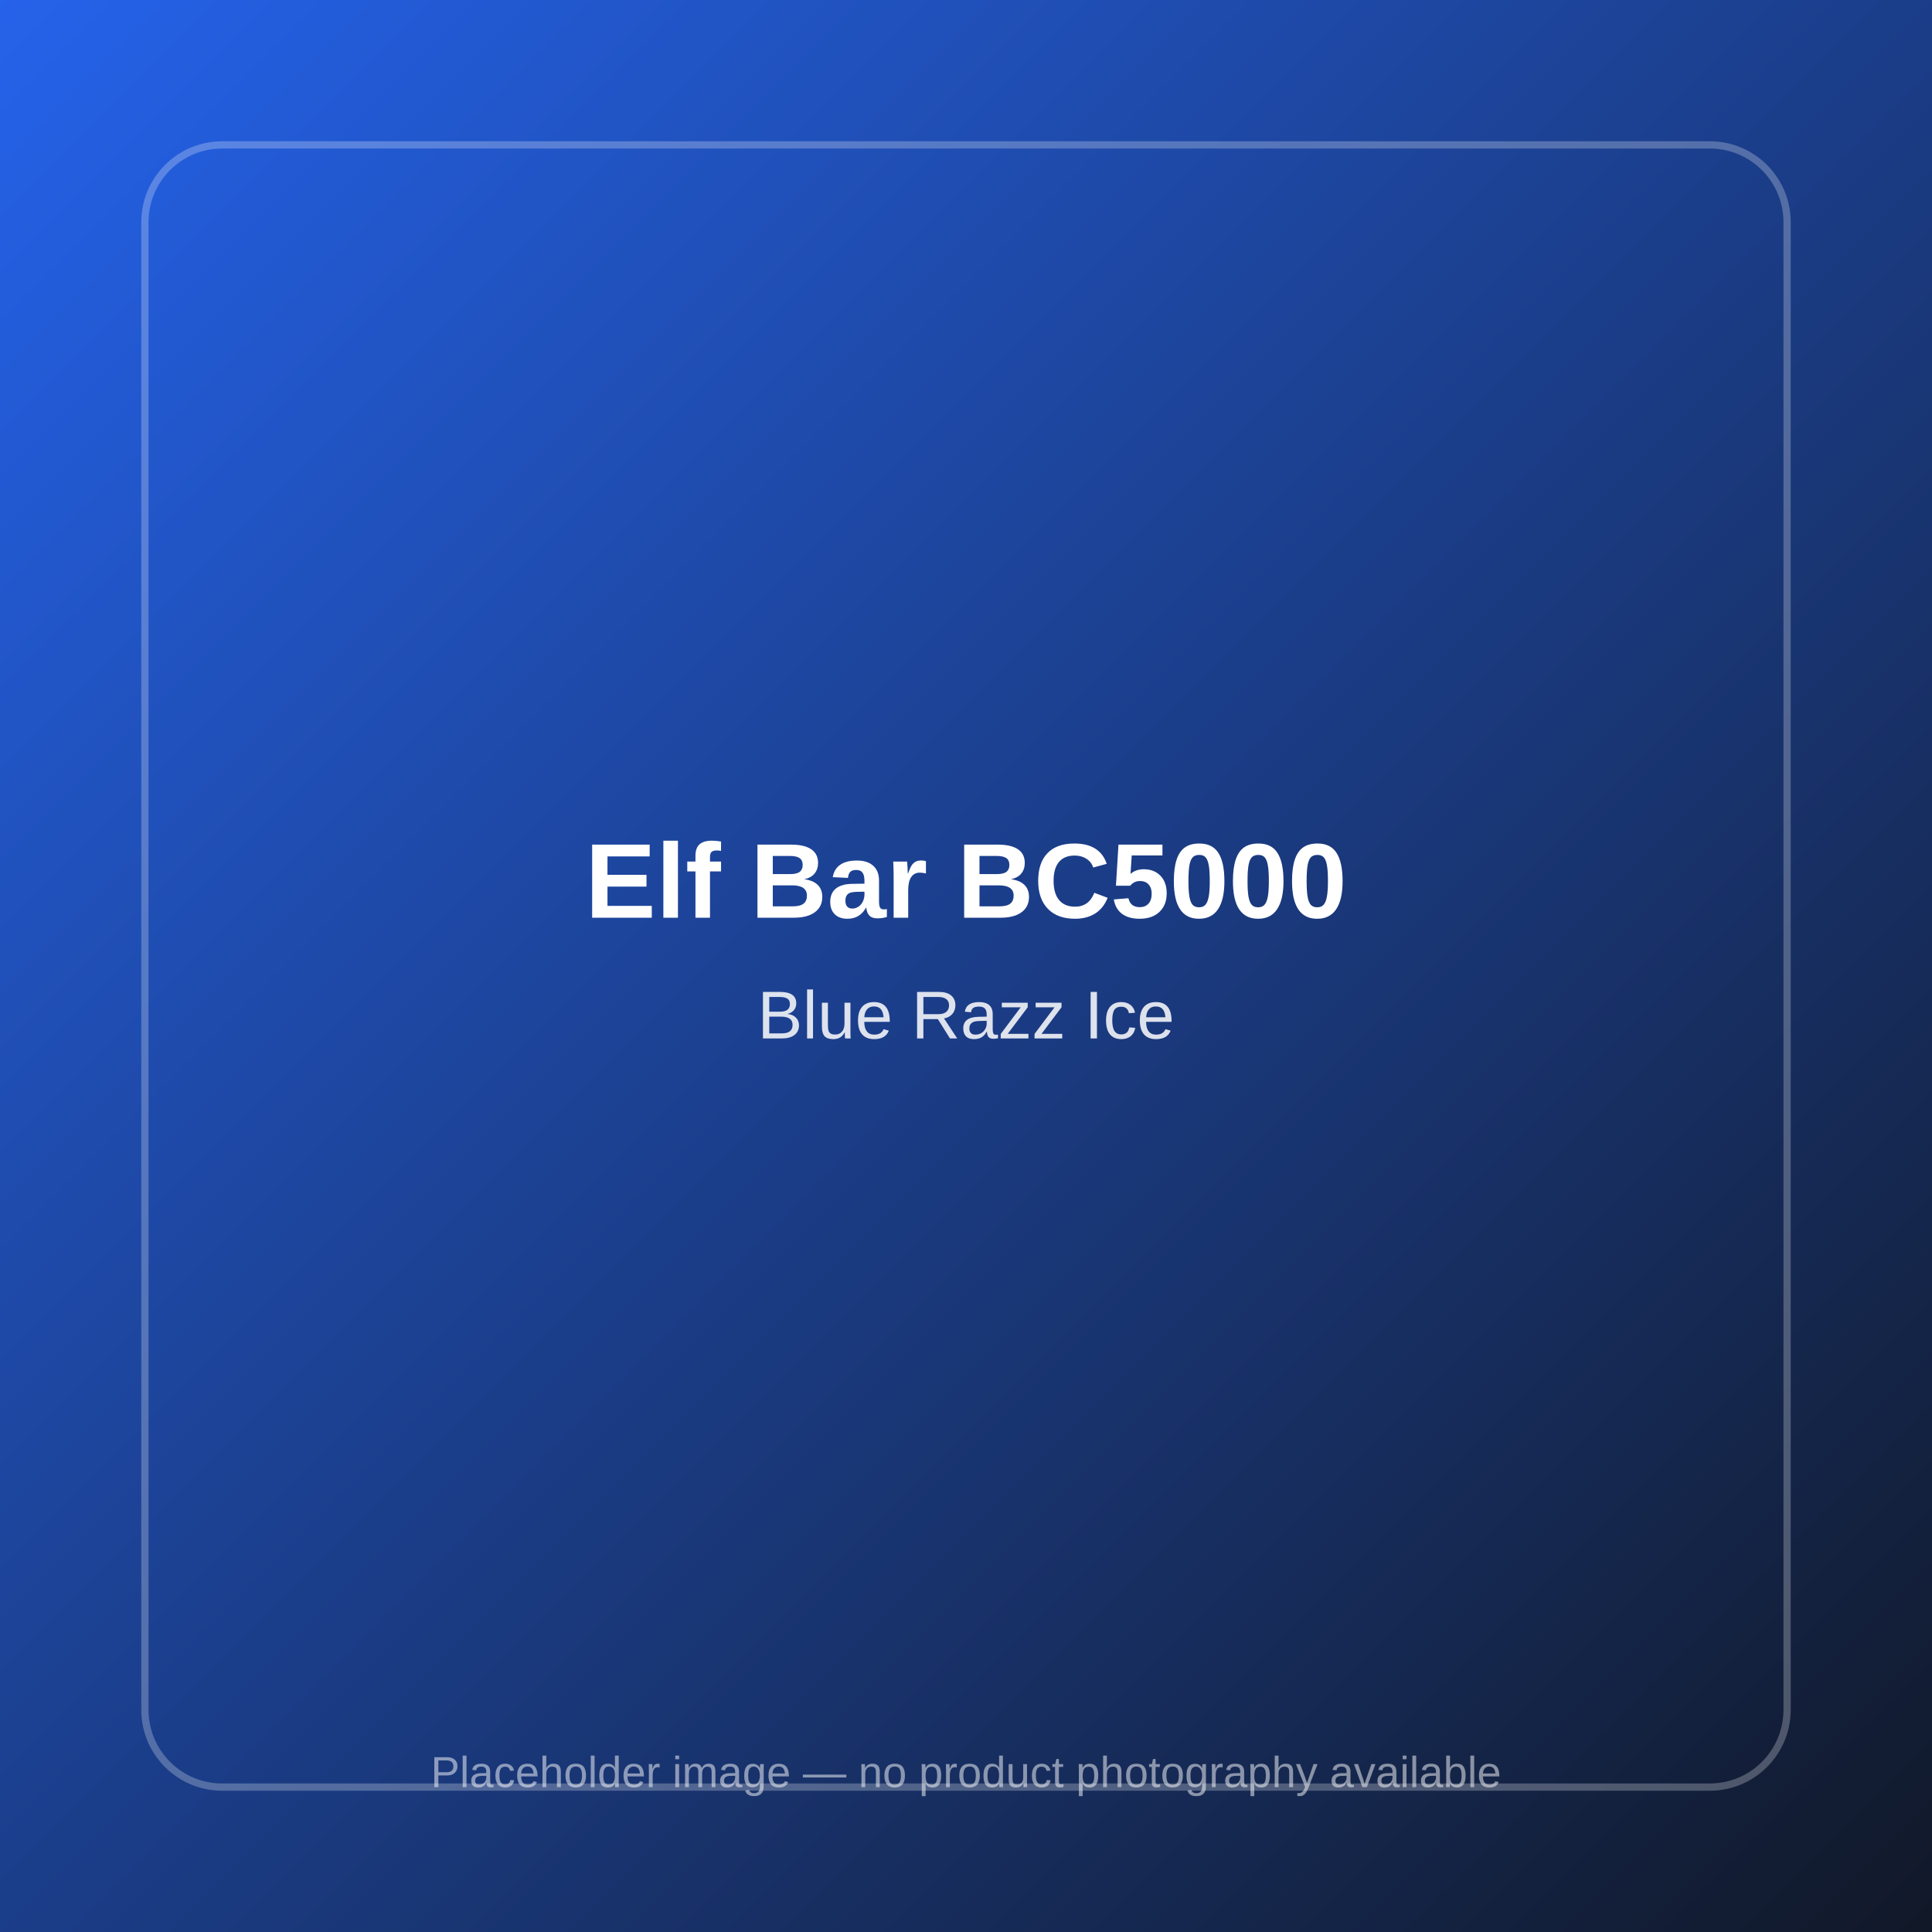
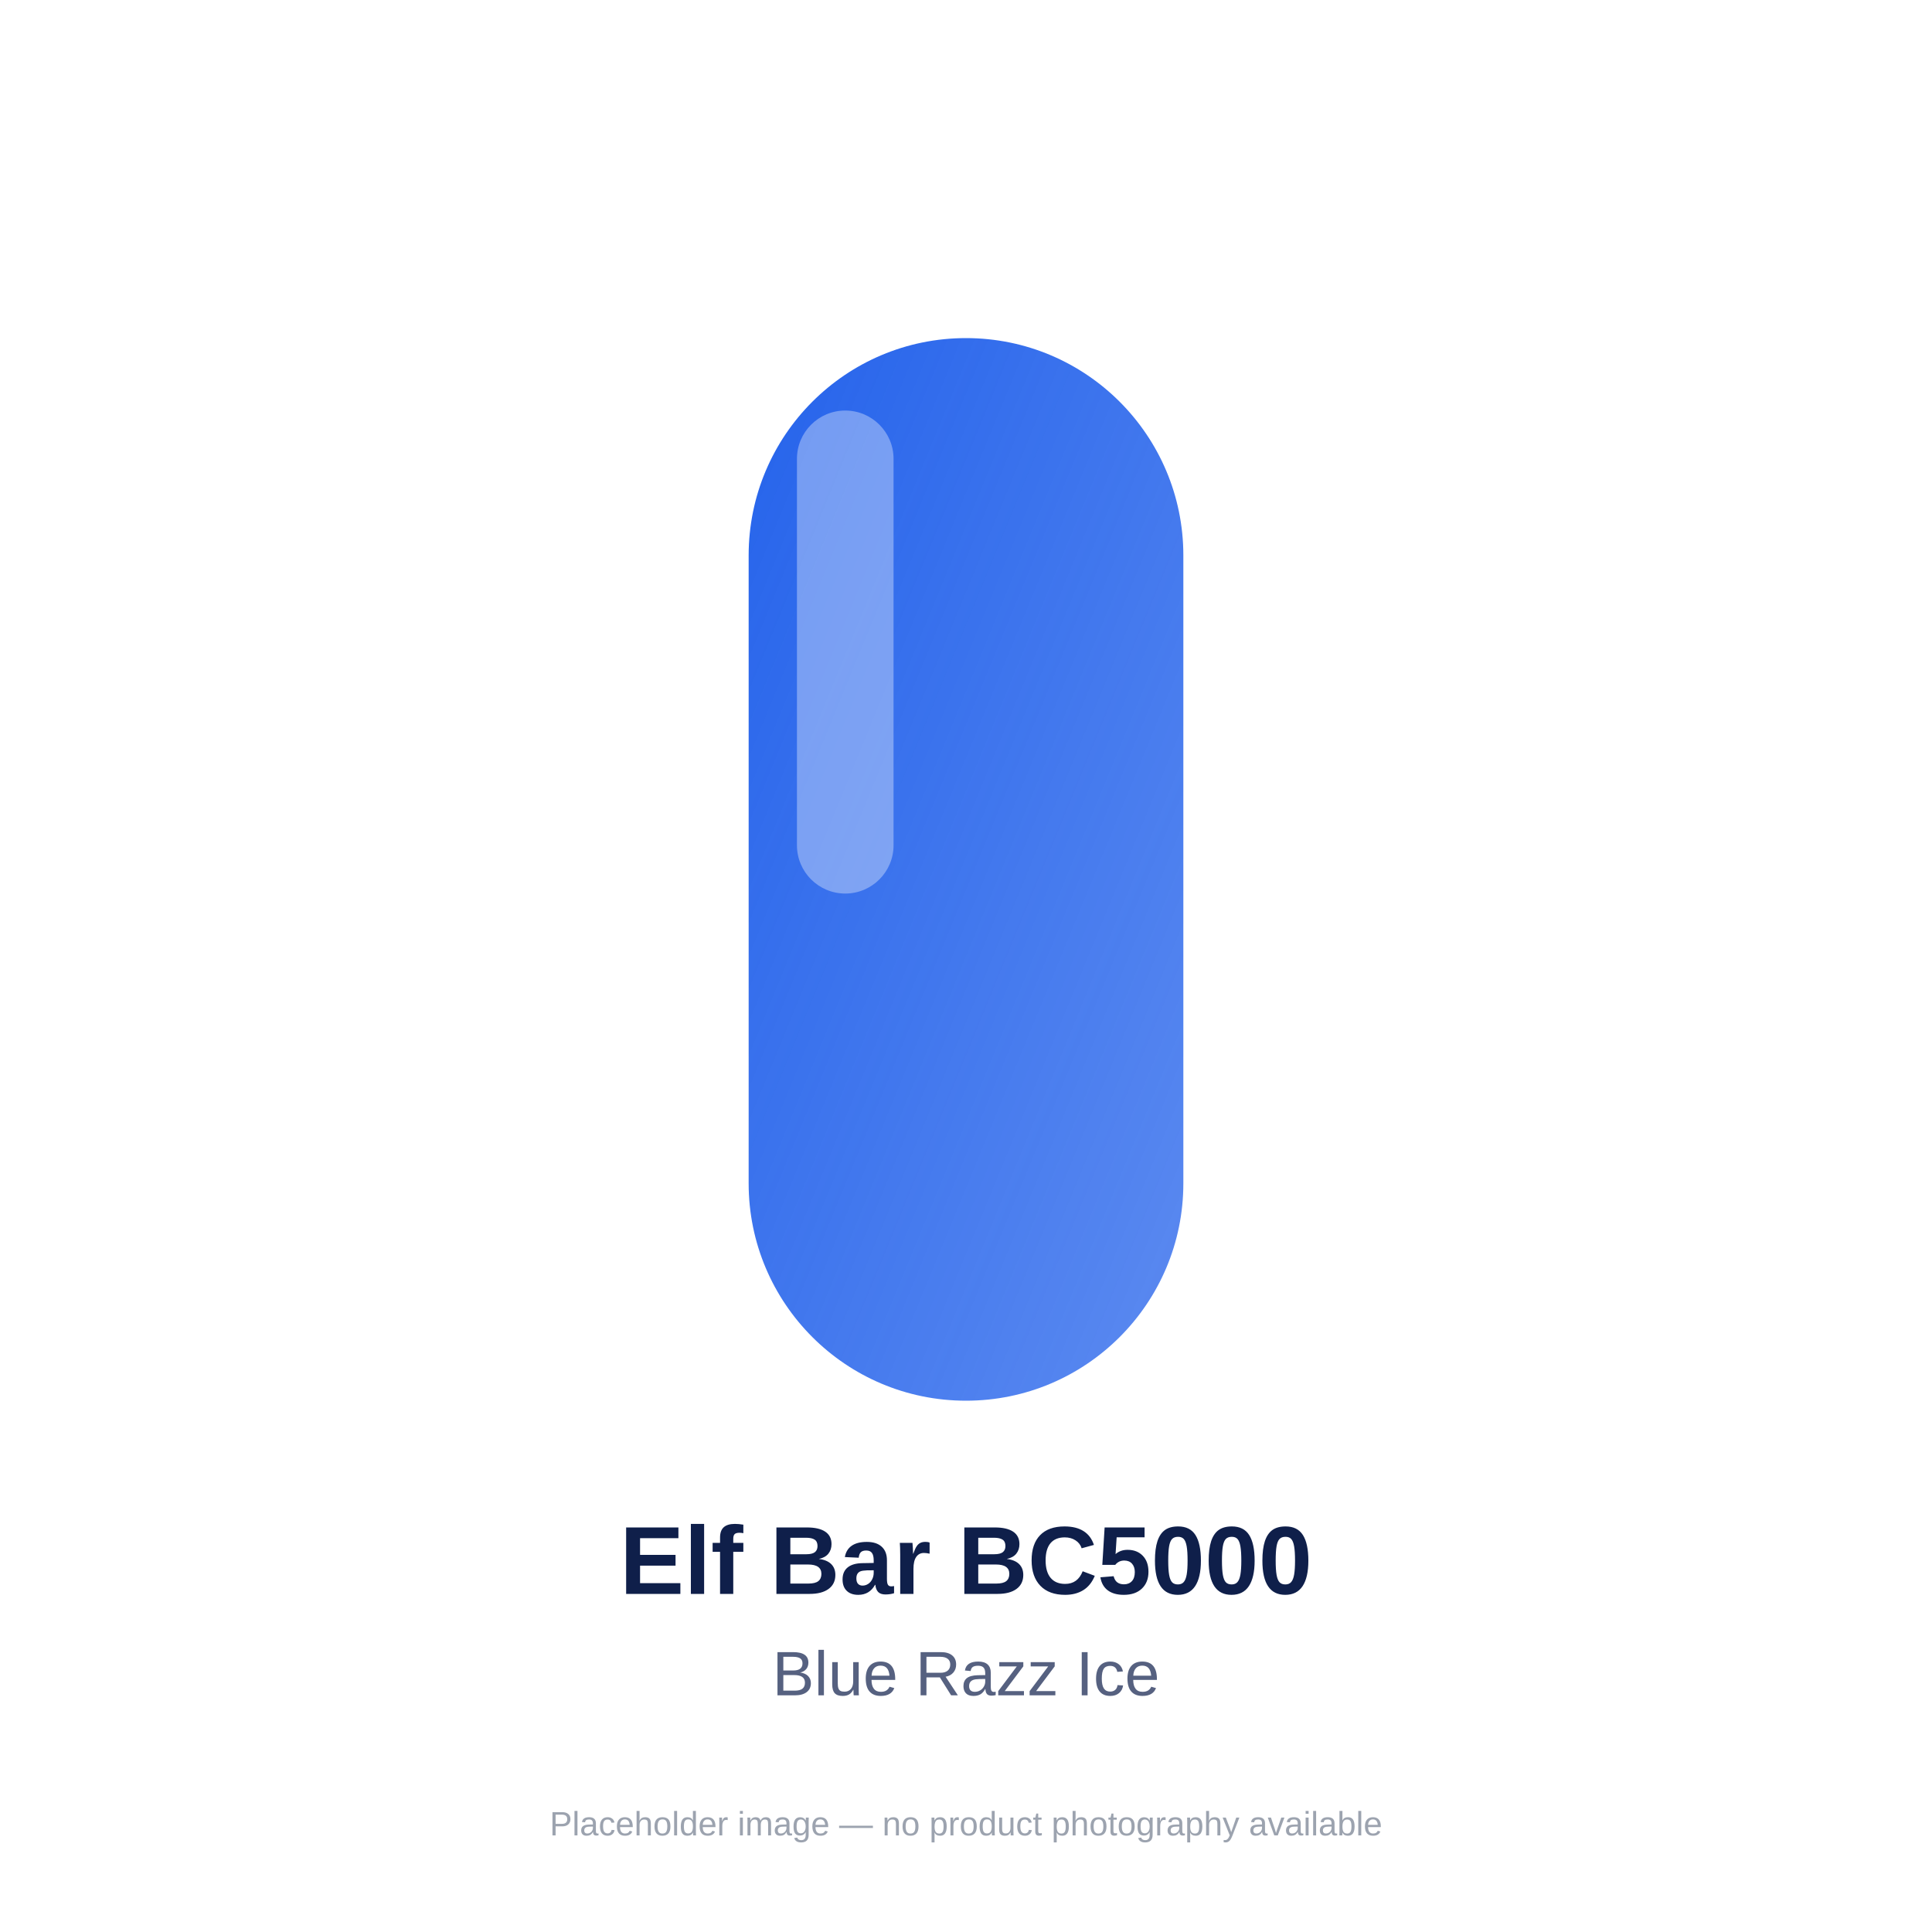
<svg xmlns="http://www.w3.org/2000/svg" width="800" height="800" viewBox="0 0 800 800">
  <defs>
-     <linearGradient id="bg" x1="0" y1="0" x2="1" y2="1">
+     <linearGradient id="capsule" x1="0" y1="0" x2="1" y2="1">
      <stop offset="0" stop-color="#2563eb" />
-       <stop offset="1" stop-color="#111827" />
+       <stop offset="1" stop-color="#2563eb" stop-opacity="0.75" />
    </linearGradient>
  </defs>
-   <rect width="800" height="800" fill="url(#bg)" />
-   <rect x="60" y="60" width="680" height="680" rx="32" fill="none" stroke="#ffffff" stroke-opacity="0.25" stroke-width="3" />
-   <text x="400" y="380" text-anchor="middle" font-family="Arial, sans-serif" font-size="44" font-weight="700" fill="#ffffff">Elf Bar BC5000</text>
-   <text x="400" y="430" text-anchor="middle" font-family="Arial, sans-serif" font-size="28" fill="#ffffff" fill-opacity="0.85">Blue Razz Ice</text>
-   <text x="400" y="740" text-anchor="middle" font-family="Arial, sans-serif" font-size="18" fill="#ffffff" fill-opacity="0.5">Placeholder image — no product photography available</text>
+   <rect width="800" height="800" fill="#ffffff" />
+   <rect x="310" y="140" width="180" height="440" rx="90" fill="url(#capsule)" />
+   <rect x="330" y="170" width="40" height="200" rx="20" fill="#ffffff" fill-opacity="0.35" />
+   <text x="400" y="660" text-anchor="middle" font-family="Arial, sans-serif" font-size="40" font-weight="700" fill="#0F1F4A">Elf Bar BC5000</text>
+   <text x="400" y="702" text-anchor="middle" font-family="Arial, sans-serif" font-size="26" fill="#0F1F4A" fill-opacity="0.7">Blue Razz Ice</text>
+   <text x="400" y="760" text-anchor="middle" font-family="Arial, sans-serif" font-size="14" fill="#9CA3AF">Placeholder image — no product photography available</text>
</svg>
